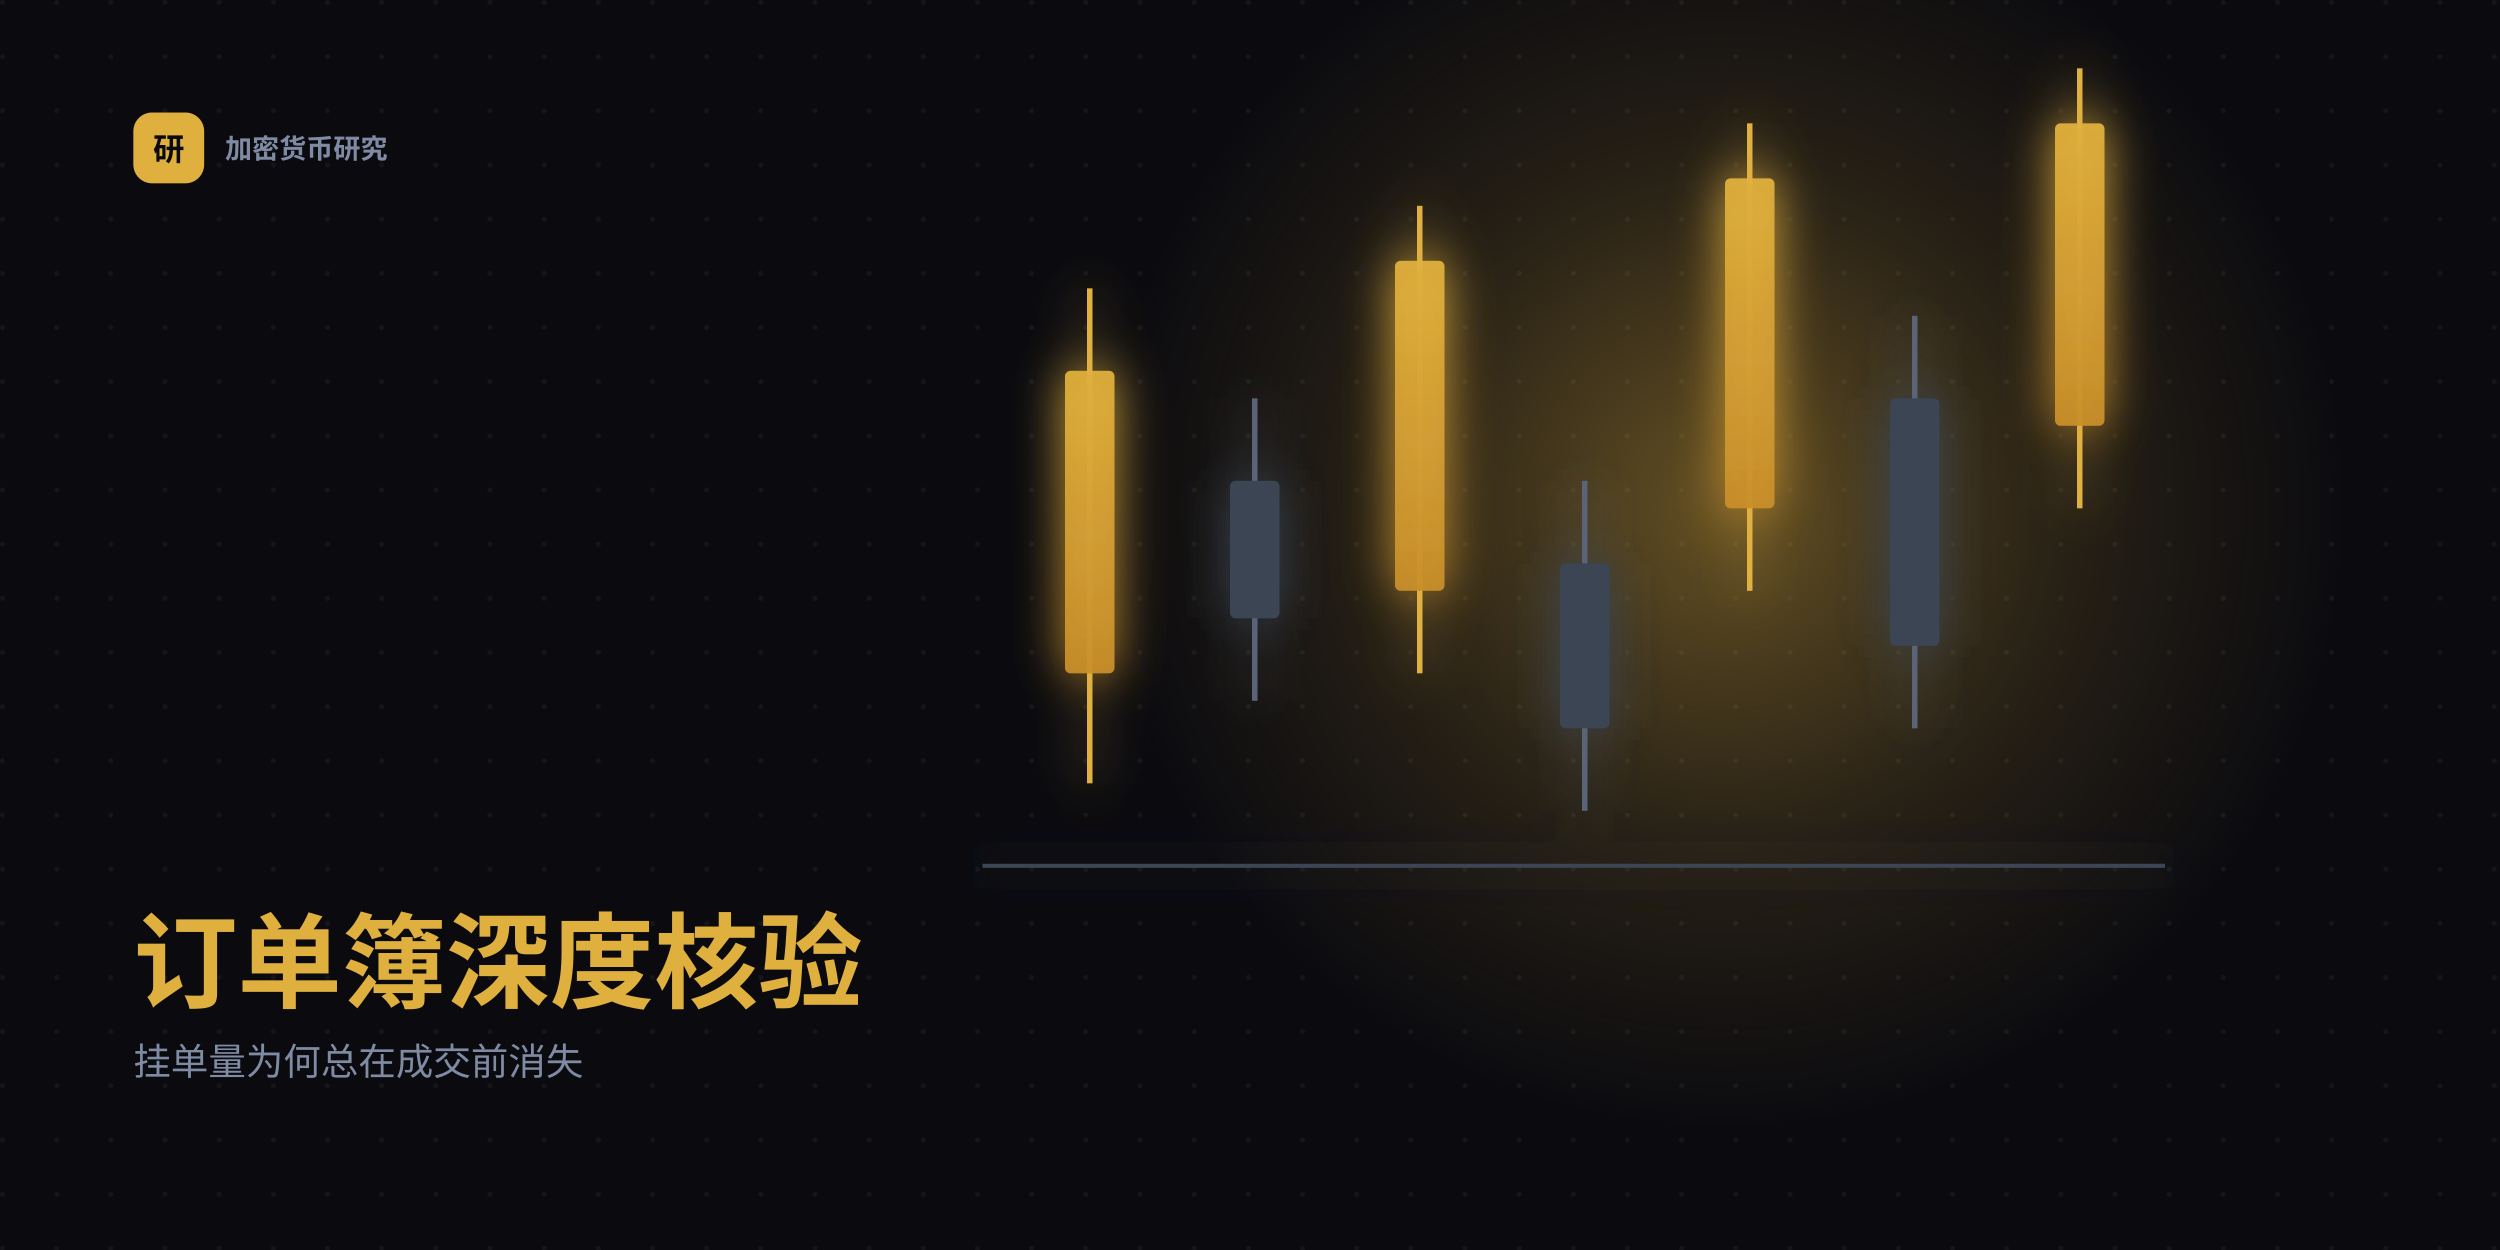
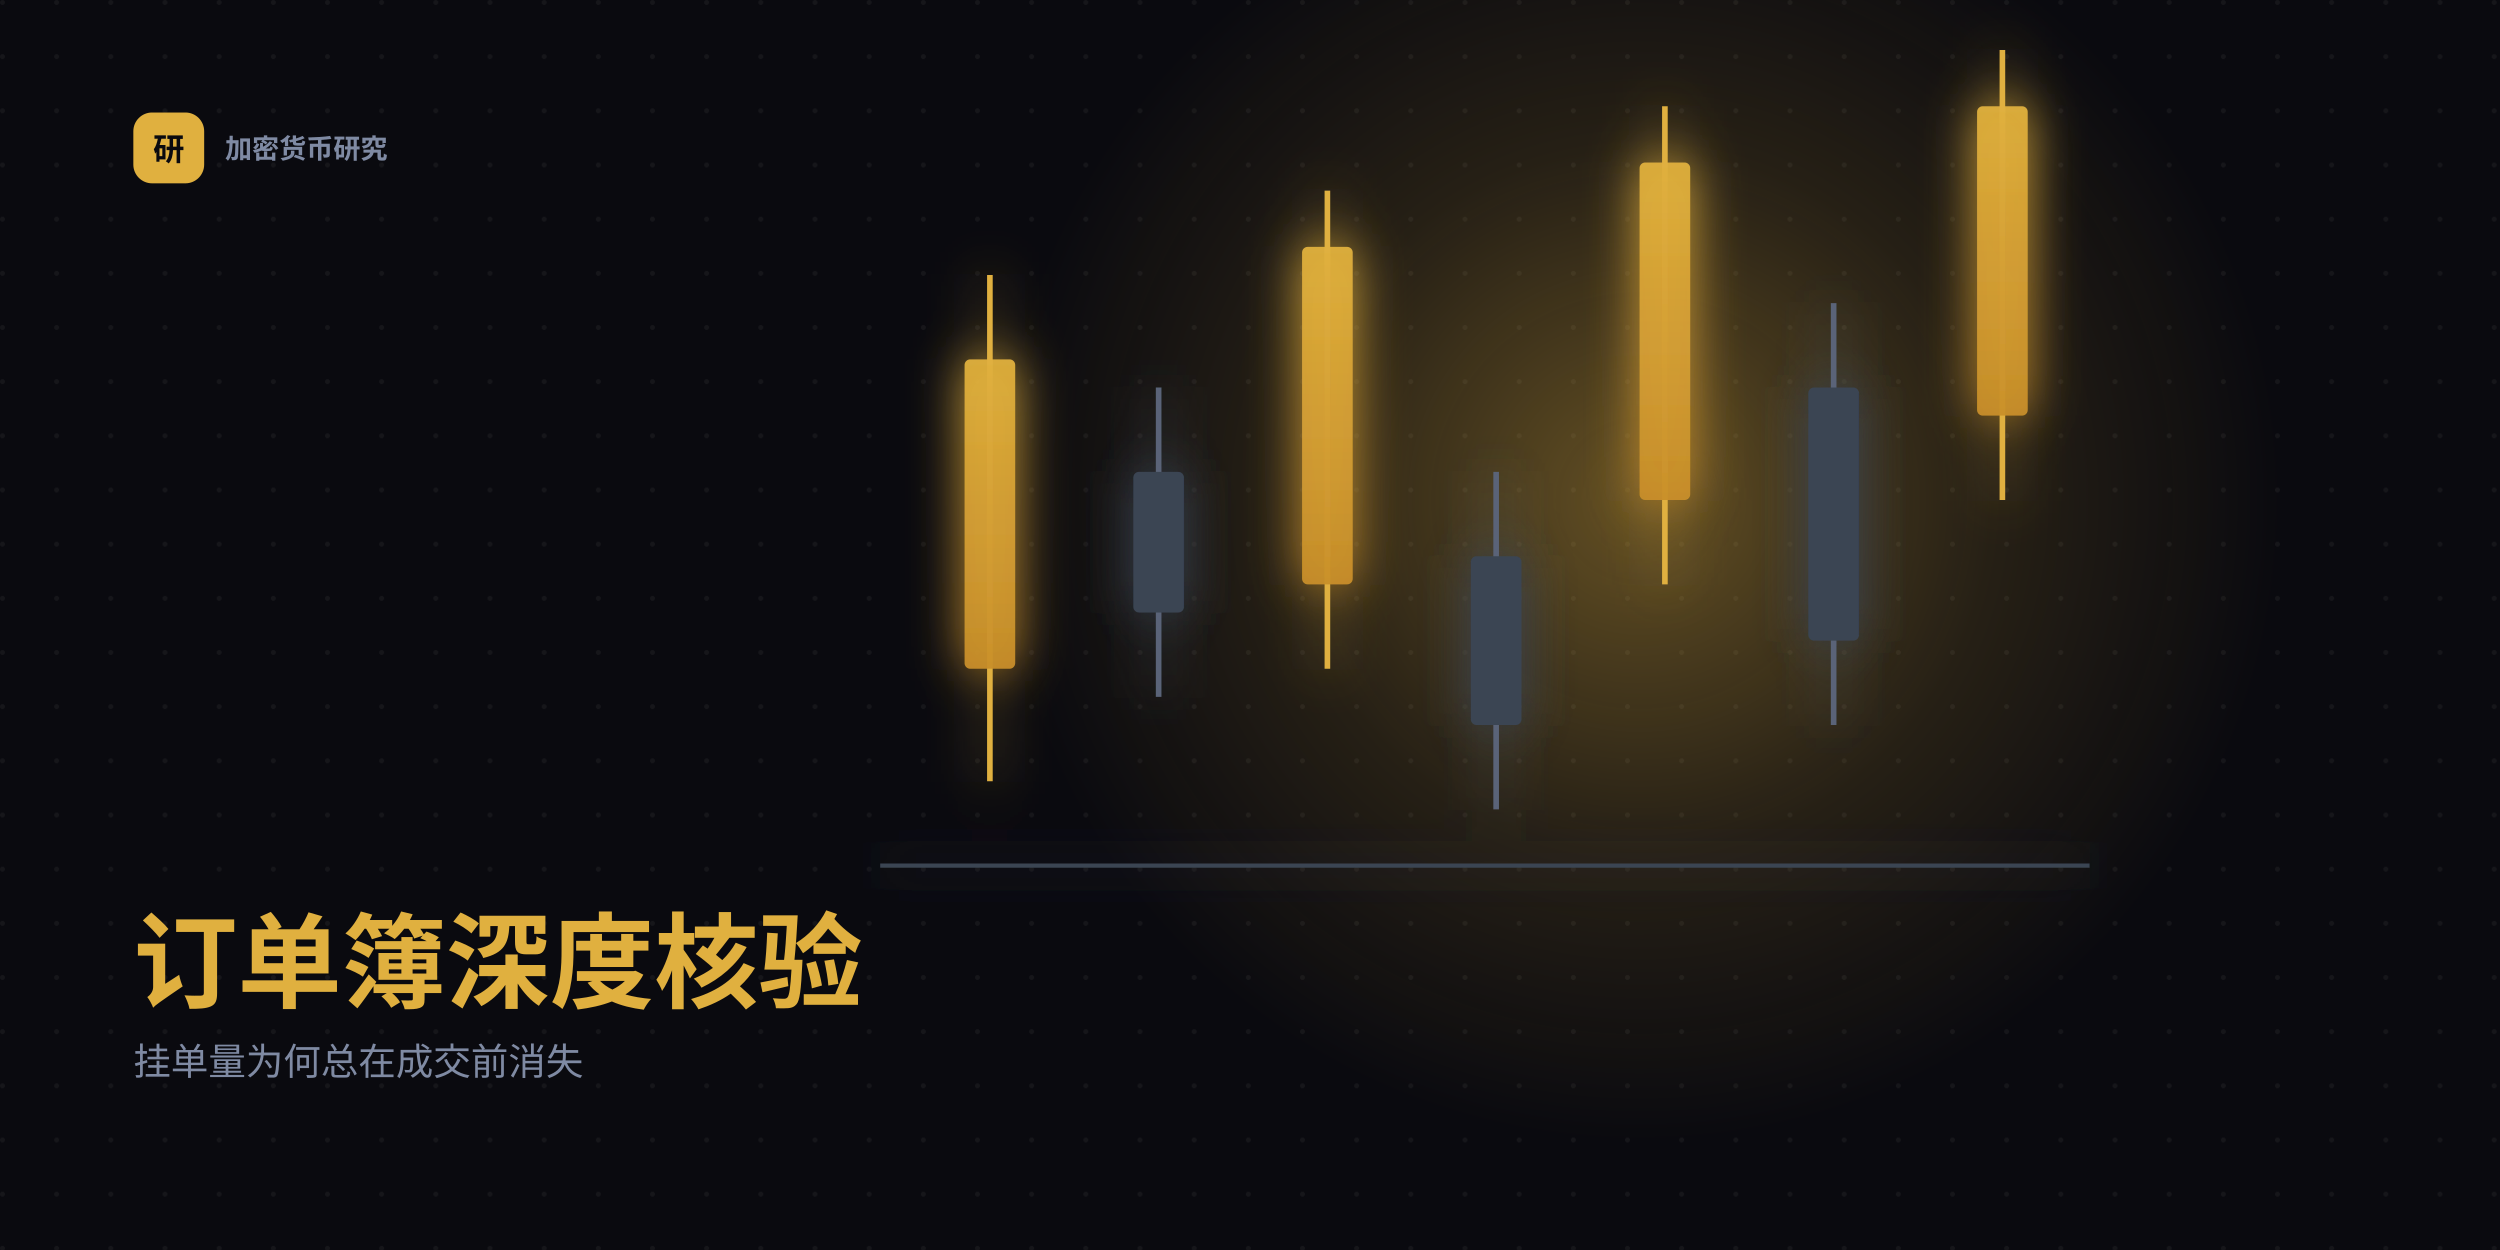
<svg xmlns="http://www.w3.org/2000/svg" viewBox="0 0 1200 600" role="img" aria-label="订单簿深度核验：挂单量为何总在成交前消失 主题配图">
  <defs>
    <radialGradient id="gloworderbookdzh" cx="50%" cy="50%" r="50%">
      <stop offset="0%" stop-color="#e0b03f" stop-opacity="0.42" />
      <stop offset="55%" stop-color="#e0b03f" stop-opacity="0.13" />
      <stop offset="100%" stop-color="#e0b03f" stop-opacity="0" />
    </radialGradient>
    <linearGradient id="barorderbookdzh" x1="0" y1="1" x2="0" y2="0">
      <stop offset="0%" stop-color="#c98f2a" stop-opacity="0.95" />
      <stop offset="100%" stop-color="#e0b03f" stop-opacity="0.95" />
    </linearGradient>
    <filter id="softorderbookdzh" x="-80%" y="-80%" width="260%" height="260%">
      <feGaussianBlur stdDeviation="9" result="b" />
      <feMerge>
        <feMergeNode in="b" />
        <feMergeNode in="SourceGraphic" />
      </feMerge>
    </filter>
    <pattern id="dotsorderbookdzh" width="26" height="26" patternUnits="userSpaceOnUse">
      <circle cx="1.2" cy="1.2" r="1.2" fill="#ffffff" fill-opacity="0.05" />
    </pattern>
  </defs>
  <rect width="1200" height="600" fill="#0a0a0f" />
  <rect width="1200" height="600" fill="url(#dotsorderbookdzh)" />
  <g transform="translate(64,54)">
    <rect x="0" y="0" width="34" height="34" rx="9" fill="#e0b03f" />
    <text x="17" y="23" font-family="'Segoe UI',Arial,sans-serif" font-size="15" font-weight="700" fill="#0a0a0f" text-anchor="middle">研</text>
    <text x="44" y="22" font-family="'Segoe UI',Arial,sans-serif" font-size="13" font-weight="600" fill="#7f8aa3">加密货币研究</text>
  </g>
-   <g transform="translate(-360,-20) scale(1.32)">
+   <g transform="translate(-428,-30) scale(1.35)">
    <circle cx="900" cy="200" r="230" fill="url(#gloworderbookdzh)" />
    <g filter="url(#softorderbookdzh)">
      <line x1="630" y1="330" x2="1060" y2="330" stroke="#3a4452" stroke-width="1.5" />
      <line x1="669" y1="120" x2="669" y2="300" stroke="#e0b03f" stroke-width="2" />
      <rect x="660" y="150" width="18" height="110" rx="2" fill="url(#barorderbookdzh)" />
      <line x1="729" y1="160" x2="729" y2="270" stroke="#5a6478" stroke-width="2" />
      <rect x="720" y="190" width="18" height="50" rx="2" fill="#3a4452" />
      <line x1="789" y1="90" x2="789" y2="260" stroke="#e0b03f" stroke-width="2" />
      <rect x="780" y="110" width="18" height="120" rx="2" fill="url(#barorderbookdzh)" />
      <line x1="849" y1="190" x2="849" y2="310" stroke="#5a6478" stroke-width="2" />
      <rect x="840" y="220" width="18" height="60" rx="2" fill="#3a4452" />
      <line x1="909" y1="60" x2="909" y2="230" stroke="#e0b03f" stroke-width="2" />
      <rect x="900" y="80" width="18" height="120" rx="2" fill="url(#barorderbookdzh)" />
      <line x1="969" y1="130" x2="969" y2="280" stroke="#5a6478" stroke-width="2" />
      <rect x="960" y="160" width="18" height="90" rx="2" fill="#3a4452" />
      <line x1="1029" y1="40" x2="1029" y2="200" stroke="#e0b03f" stroke-width="2" />
      <rect x="1020" y="60" width="18" height="110" rx="2" fill="url(#barorderbookdzh)" />
    </g>
  </g>
  <g font-family="'Segoe UI',Arial,sans-serif" font-weight="800">
    <text font-size="50" fill="#e0b03f">
      <tspan x="64" y="480">订单簿深度核验</tspan>
    </text>
  </g>
  <text x="64" y="516" font-family="'Segoe UI',Arial,sans-serif" font-size="18" fill="#7f8aa3">挂单量为何总在成交前消失</text>
</svg>
